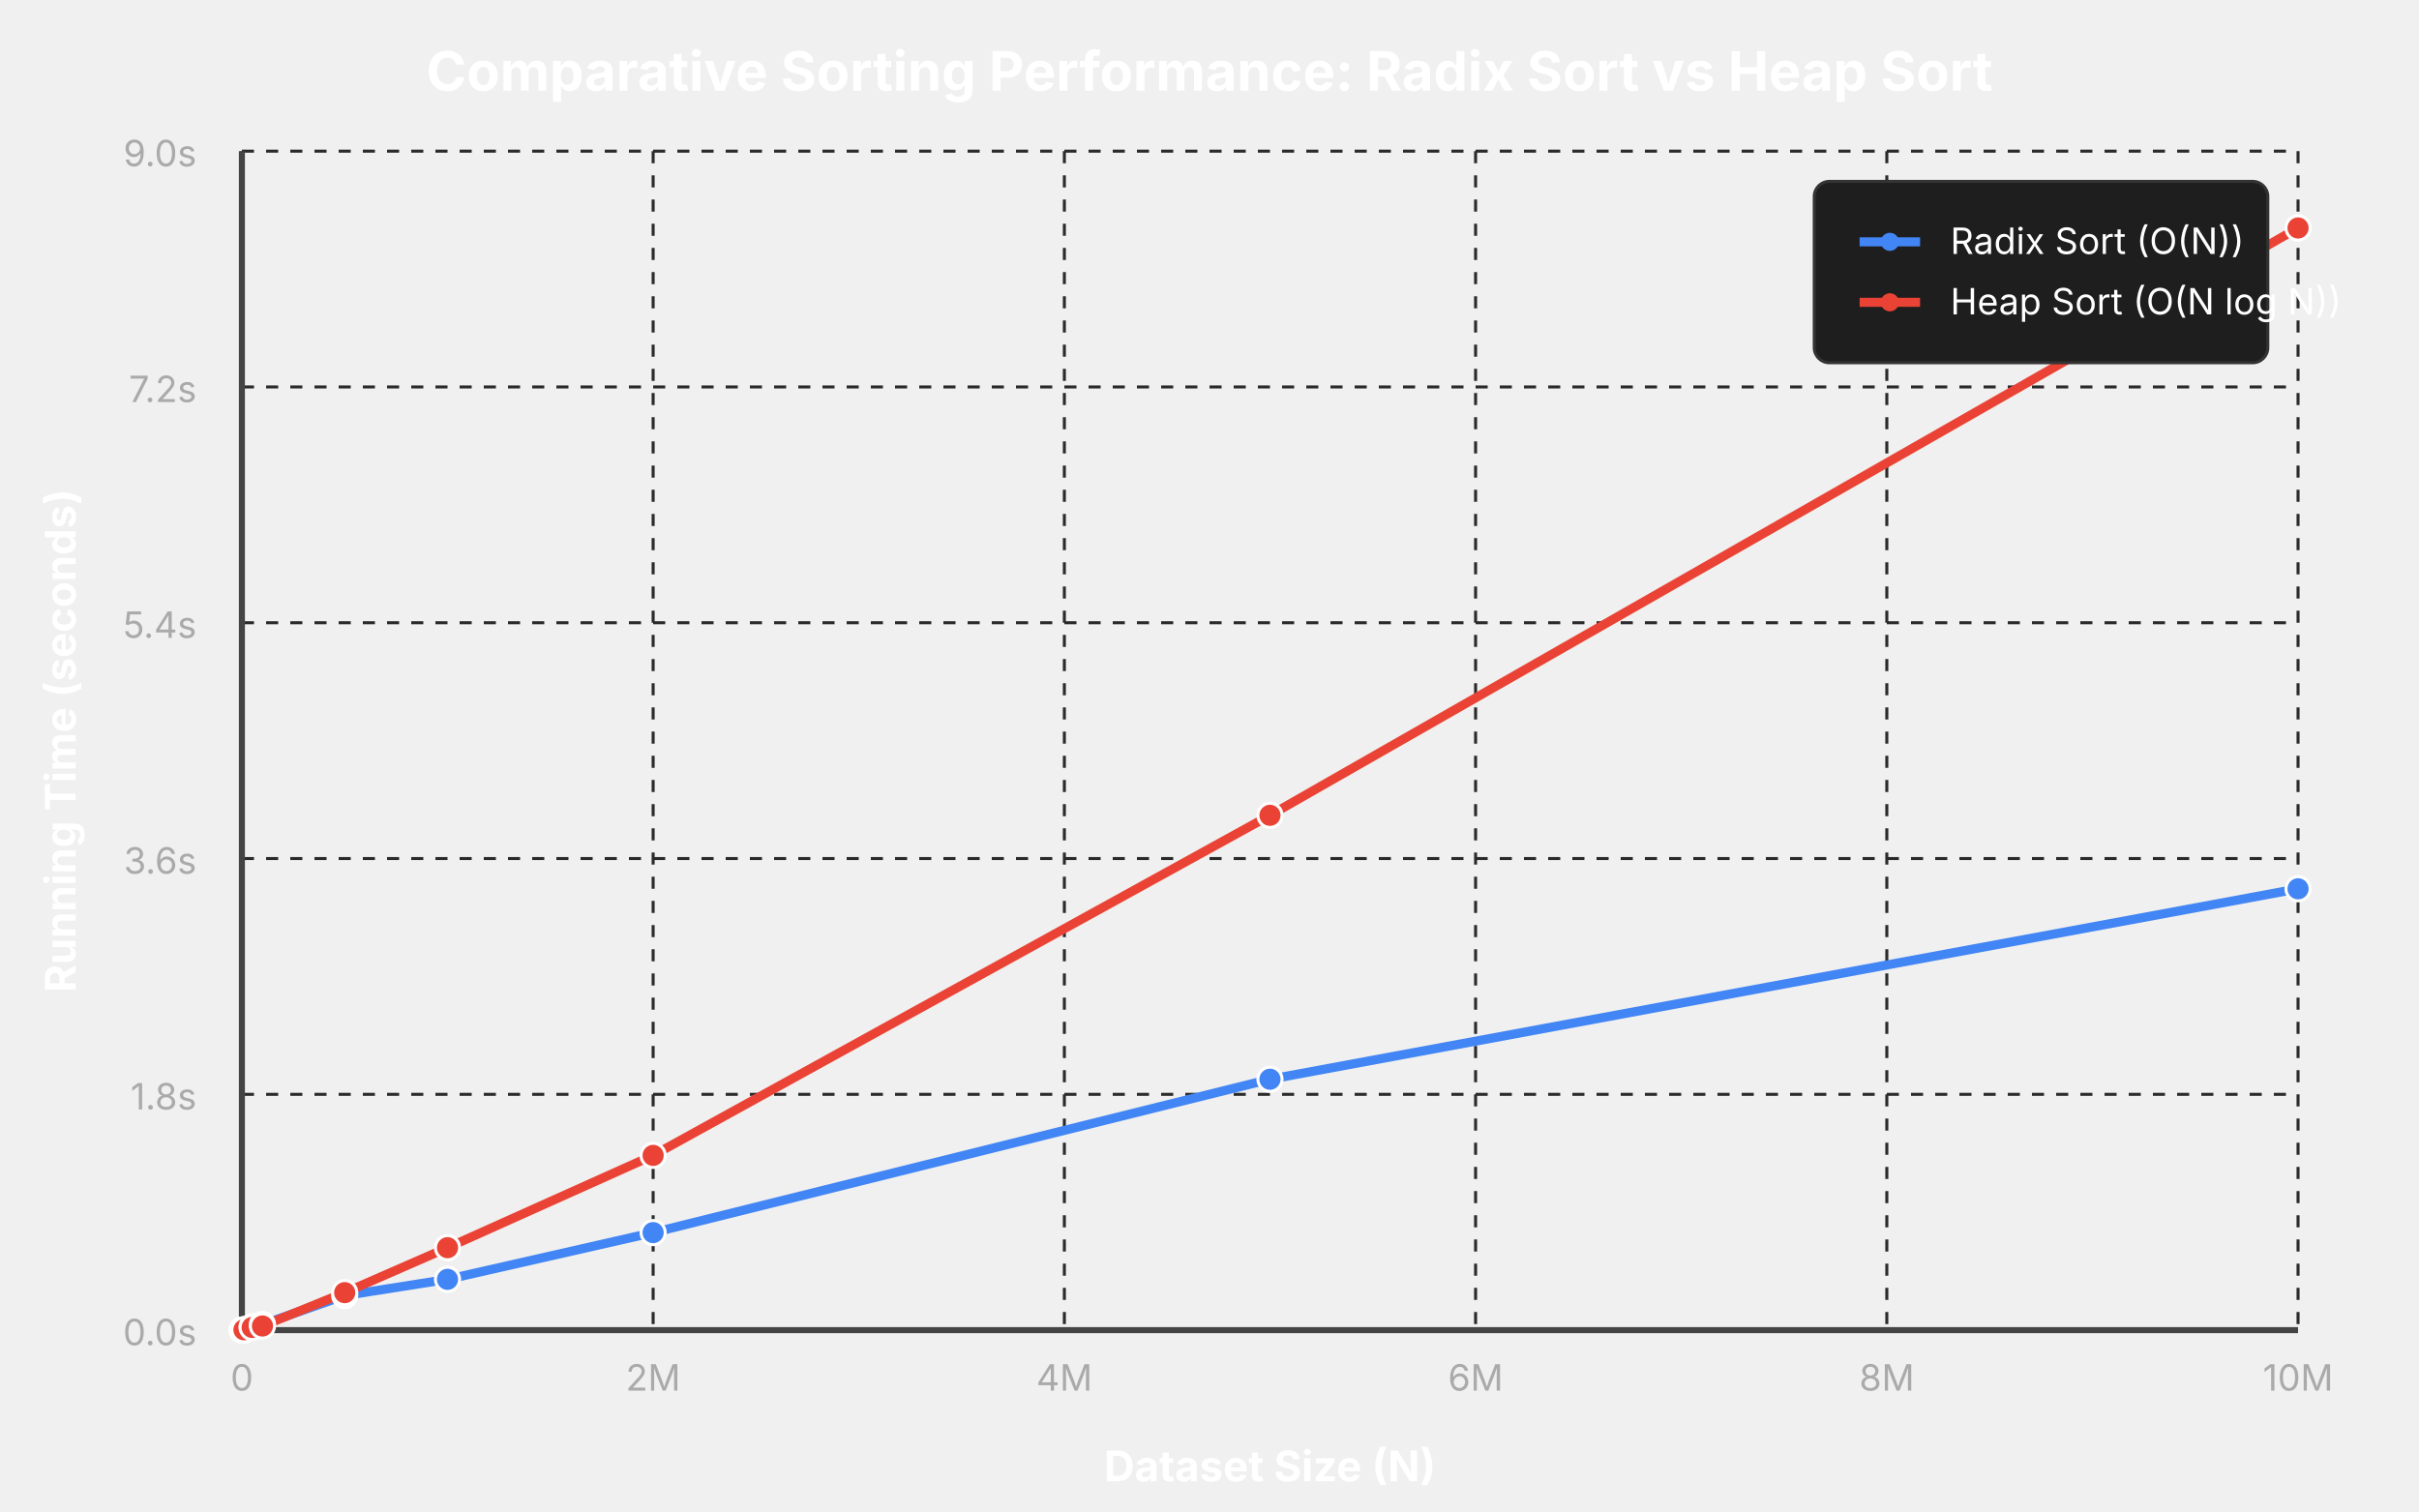
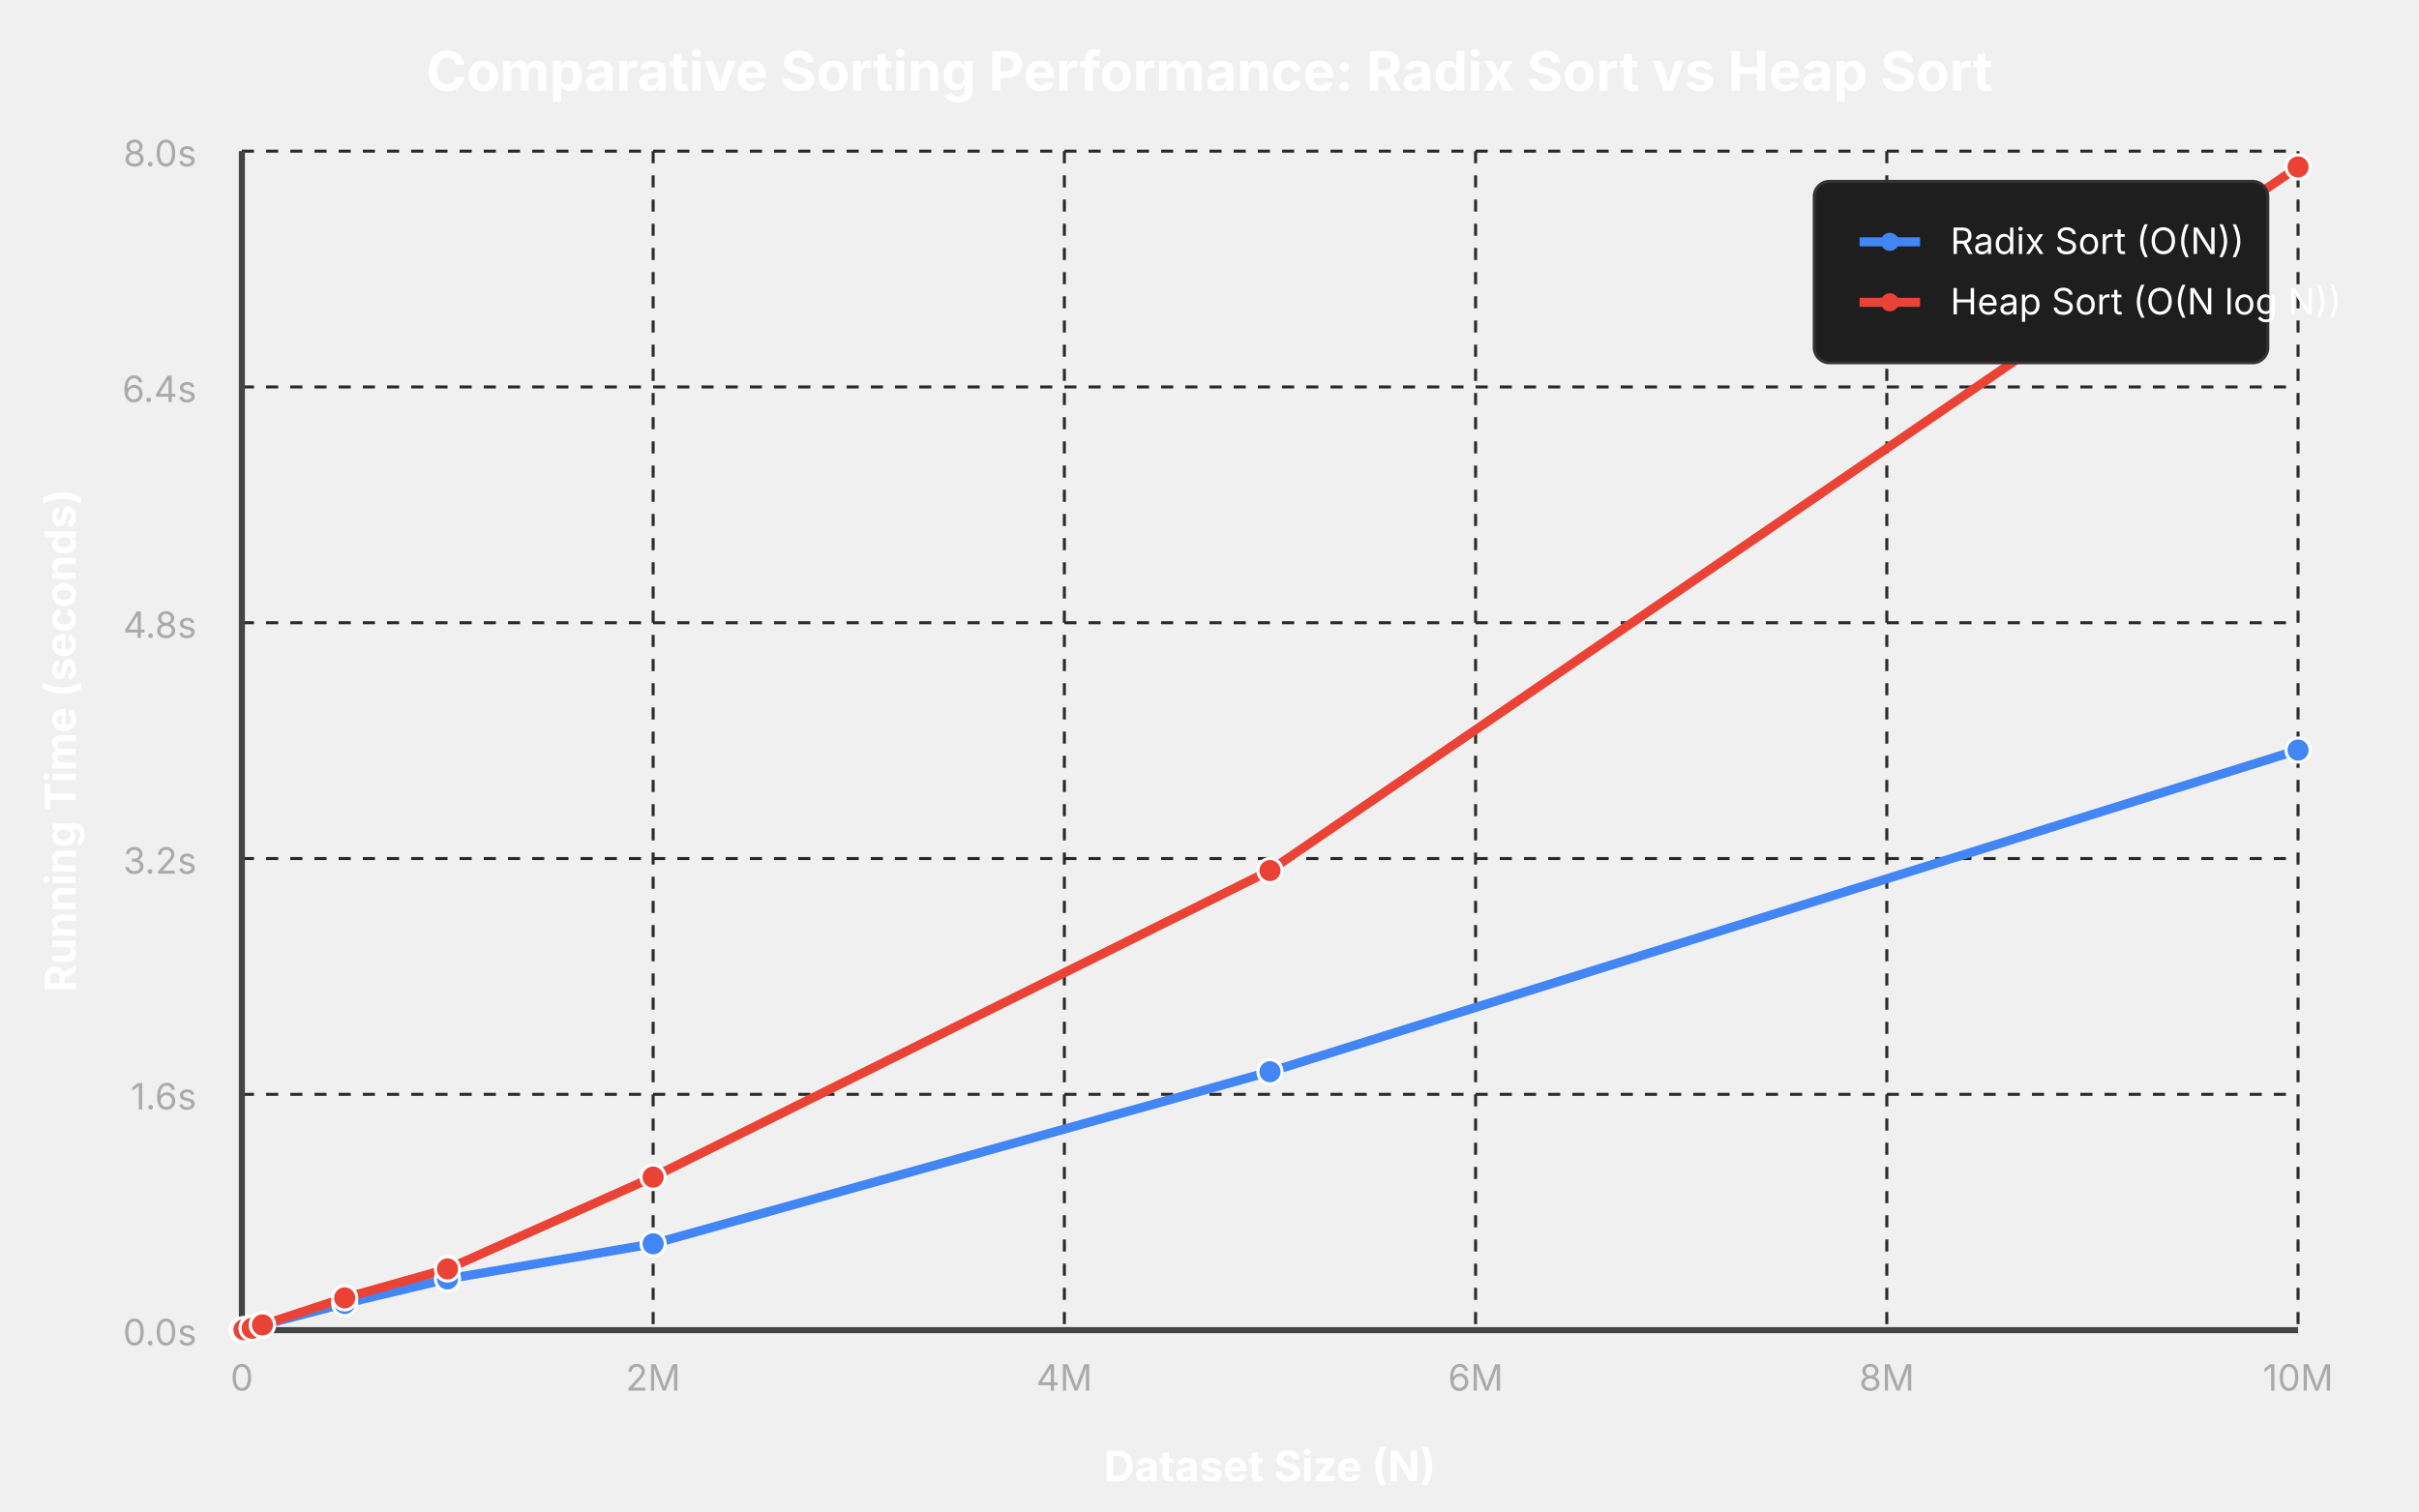
<svg xmlns="http://www.w3.org/2000/svg" viewBox="0 0 800 500" width="100%" height="100%" style="background-color: #121212; font-family: 'Outfit', 'Inter', sans-serif;">
  <line x1="80" y1="440" x2="760" y2="440" stroke="#2a2a2a" stroke-width="1" stroke-dasharray="4" />
  <text x="65" y="445" fill="#aaaaaa" font-size="12" text-anchor="end">0.0s</text>
  <line x1="80" y1="362" x2="760" y2="362" stroke="#2a2a2a" stroke-width="1" stroke-dasharray="4" />
-   <text x="65" y="367" fill="#aaaaaa" font-size="12" text-anchor="end">1.8s</text>
+   <text x="65" y="367" fill="#aaaaaa" font-size="12" text-anchor="end">1.6s</text>
  <line x1="80" y1="284" x2="760" y2="284" stroke="#2a2a2a" stroke-width="1" stroke-dasharray="4" />
-   <text x="65" y="289" fill="#aaaaaa" font-size="12" text-anchor="end">3.6s</text>
+   <text x="65" y="289" fill="#aaaaaa" font-size="12" text-anchor="end">3.2s</text>
  <line x1="80" y1="206" x2="760" y2="206" stroke="#2a2a2a" stroke-width="1" stroke-dasharray="4" />
-   <text x="65" y="211" fill="#aaaaaa" font-size="12" text-anchor="end">5.4s</text>
+   <text x="65" y="211" fill="#aaaaaa" font-size="12" text-anchor="end">4.8s</text>
  <line x1="80" y1="128" x2="760" y2="128" stroke="#2a2a2a" stroke-width="1" stroke-dasharray="4" />
-   <text x="65" y="133" fill="#aaaaaa" font-size="12" text-anchor="end">7.2s</text>
+   <text x="65" y="133" fill="#aaaaaa" font-size="12" text-anchor="end">6.4s</text>
  <line x1="80" y1="50" x2="760" y2="50" stroke="#2a2a2a" stroke-width="1" stroke-dasharray="4" />
-   <text x="65" y="55" fill="#aaaaaa" font-size="12" text-anchor="end">9.0s</text>
+   <text x="65" y="55" fill="#aaaaaa" font-size="12" text-anchor="end">8.0s</text>
  <line x1="80" y1="50" x2="80" y2="440" stroke="#2a2a2a" stroke-width="1" stroke-dasharray="4" />
  <text x="80" y="460" fill="#aaaaaa" font-size="12" text-anchor="middle">0</text>
  <line x1="216" y1="50" x2="216" y2="440" stroke="#2a2a2a" stroke-width="1" stroke-dasharray="4" />
  <text x="216" y="460" fill="#aaaaaa" font-size="12" text-anchor="middle">2M</text>
  <line x1="352" y1="50" x2="352" y2="440" stroke="#2a2a2a" stroke-width="1" stroke-dasharray="4" />
  <text x="352" y="460" fill="#aaaaaa" font-size="12" text-anchor="middle">4M</text>
  <line x1="488" y1="50" x2="488" y2="440" stroke="#2a2a2a" stroke-width="1" stroke-dasharray="4" />
  <text x="488" y="460" fill="#aaaaaa" font-size="12" text-anchor="middle">6M</text>
  <line x1="624" y1="50" x2="624" y2="440" stroke="#2a2a2a" stroke-width="1" stroke-dasharray="4" />
  <text x="624" y="460" fill="#aaaaaa" font-size="12" text-anchor="middle">8M</text>
  <line x1="760" y1="50" x2="760" y2="440" stroke="#2a2a2a" stroke-width="1" stroke-dasharray="4" />
  <text x="760" y="460" fill="#aaaaaa" font-size="12" text-anchor="middle">10M</text>
  <line x1="80" y1="50" x2="80" y2="440" stroke="#444444" stroke-width="2" />
  <line x1="80" y1="440" x2="760" y2="440" stroke="#444444" stroke-width="2" />
  <text x="420" y="490" fill="#ffffff" font-size="14" font-weight="bold" text-anchor="middle">Dataset Size (N)</text>
  <text x="25" y="245" fill="#ffffff" font-size="14" font-weight="bold" text-anchor="middle" transform="rotate(-90 25 245)">Running Time (seconds)</text>
  <text x="400" y="30" fill="#ffffff" font-size="18" font-weight="bold" text-anchor="middle">Comparative Sorting Performance: Radix Sort vs Heap Sort</text>
-   <polyline points="80.068,439.991 80.34,439.935 80.68,439.911 83.4,438.876 86.8,438.114 114,428.558 148,423.197 216,407.738 420,357.005 760,294.007" fill="none" stroke="#4285F4" stroke-width="3" stroke-linecap="round" stroke-linejoin="round" />
-   <polyline points="80.068,439.995 80.34,439.943 80.68,439.886 83.4,439.115 86.8,438.633 114,427.598 148,412.728 216,382.192 420,269.703 760,75.409" fill="none" stroke="#EA4335" stroke-width="3" stroke-linecap="round" stroke-linejoin="round" />
-   <circle cx="80.068" cy="439.991" r="4" fill="#4285F4" stroke="#ffffff" stroke-width="1" />
-   <circle cx="80.068" cy="439.995" r="4" fill="#EA4335" stroke="#ffffff" stroke-width="1" />
-   <circle cx="80.34" cy="439.935" r="4" fill="#4285F4" stroke="#ffffff" stroke-width="1" />
-   <circle cx="80.34" cy="439.943" r="4" fill="#EA4335" stroke="#ffffff" stroke-width="1" />
-   <circle cx="80.68" cy="439.911" r="4" fill="#4285F4" stroke="#ffffff" stroke-width="1" />
-   <circle cx="80.68" cy="439.886" r="4" fill="#EA4335" stroke="#ffffff" stroke-width="1" />
-   <circle cx="83.4" cy="438.876" r="4" fill="#4285F4" stroke="#ffffff" stroke-width="1" />
-   <circle cx="83.4" cy="439.115" r="4" fill="#EA4335" stroke="#ffffff" stroke-width="1" />
-   <circle cx="86.8" cy="438.114" r="4" fill="#4285F4" stroke="#ffffff" stroke-width="1" />
-   <circle cx="86.8" cy="438.633" r="4" fill="#EA4335" stroke="#ffffff" stroke-width="1" />
-   <circle cx="114" cy="428.558" r="4" fill="#4285F4" stroke="#ffffff" stroke-width="1" />
-   <circle cx="114" cy="427.598" r="4" fill="#EA4335" stroke="#ffffff" stroke-width="1" />
-   <circle cx="148" cy="423.197" r="4" fill="#4285F4" stroke="#ffffff" stroke-width="1" />
-   <circle cx="148" cy="412.728" r="4" fill="#EA4335" stroke="#ffffff" stroke-width="1" />
-   <circle cx="216" cy="407.738" r="4" fill="#4285F4" stroke="#ffffff" stroke-width="1" />
-   <circle cx="216" cy="382.192" r="4" fill="#EA4335" stroke="#ffffff" stroke-width="1" />
-   <circle cx="420" cy="357.005" r="4" fill="#4285F4" stroke="#ffffff" stroke-width="1" />
-   <circle cx="420" cy="269.703" r="4" fill="#EA4335" stroke="#ffffff" stroke-width="1" />
-   <circle cx="760" cy="294.007" r="4" fill="#4285F4" stroke="#ffffff" stroke-width="1" />
-   <circle cx="760" cy="75.409" r="4" fill="#EA4335" stroke="#ffffff" stroke-width="1" />
+   <polyline points="80.068,439.989 80.34,439.958 80.68,439.848 83.4,439.262 86.8,438.283 114,431.172 148,423.062 216,411.44 420,354.524 760,248.124" fill="none" stroke="#4285F4" stroke-width="3" stroke-linecap="round" stroke-linejoin="round" />
+   <polyline points="80.068,439.993 80.34,439.958 80.68,439.855 83.4,439.384 86.8,438.273 114,429.33 148,419.753 216,389.378 420,287.97 760,55.225" fill="none" stroke="#EA4335" stroke-width="3" stroke-linecap="round" stroke-linejoin="round" />
+   <circle cx="80.068" cy="439.989" r="4" fill="#4285F4" stroke="#ffffff" stroke-width="1" />
+   <circle cx="80.068" cy="439.993" r="4" fill="#EA4335" stroke="#ffffff" stroke-width="1" />
+   <circle cx="80.34" cy="439.958" r="4" fill="#4285F4" stroke="#ffffff" stroke-width="1" />
+   <circle cx="80.34" cy="439.958" r="4" fill="#EA4335" stroke="#ffffff" stroke-width="1" />
+   <circle cx="80.68" cy="439.848" r="4" fill="#4285F4" stroke="#ffffff" stroke-width="1" />
+   <circle cx="80.68" cy="439.855" r="4" fill="#EA4335" stroke="#ffffff" stroke-width="1" />
+   <circle cx="83.4" cy="439.262" r="4" fill="#4285F4" stroke="#ffffff" stroke-width="1" />
+   <circle cx="83.4" cy="439.384" r="4" fill="#EA4335" stroke="#ffffff" stroke-width="1" />
+   <circle cx="86.8" cy="438.283" r="4" fill="#4285F4" stroke="#ffffff" stroke-width="1" />
+   <circle cx="86.8" cy="438.273" r="4" fill="#EA4335" stroke="#ffffff" stroke-width="1" />
+   <circle cx="114" cy="431.172" r="4" fill="#4285F4" stroke="#ffffff" stroke-width="1" />
+   <circle cx="114" cy="429.33" r="4" fill="#EA4335" stroke="#ffffff" stroke-width="1" />
+   <circle cx="148" cy="423.062" r="4" fill="#4285F4" stroke="#ffffff" stroke-width="1" />
+   <circle cx="148" cy="419.753" r="4" fill="#EA4335" stroke="#ffffff" stroke-width="1" />
+   <circle cx="216" cy="411.44" r="4" fill="#4285F4" stroke="#ffffff" stroke-width="1" />
+   <circle cx="216" cy="389.378" r="4" fill="#EA4335" stroke="#ffffff" stroke-width="1" />
+   <circle cx="420" cy="354.524" r="4" fill="#4285F4" stroke="#ffffff" stroke-width="1" />
+   <circle cx="420" cy="287.97" r="4" fill="#EA4335" stroke="#ffffff" stroke-width="1" />
+   <circle cx="760" cy="248.124" r="4" fill="#4285F4" stroke="#ffffff" stroke-width="1" />
+   <circle cx="760" cy="55.225" r="4" fill="#EA4335" stroke="#ffffff" stroke-width="1" />
  <rect x="600" y="60" width="150" height="60" rx="5" fill="#1e1e1e" stroke="#333333" stroke-width="1" />
  <line x1="615" y1="80" x2="635" y2="80" stroke="#4285F4" stroke-width="3" />
  <circle cx="625" cy="80" r="3" fill="#4285F4" />
  <text x="645" y="84" fill="#ffffff" font-size="12">Radix Sort (O(N))</text>
  <line x1="615" y1="100" x2="635" y2="100" stroke="#EA4335" stroke-width="3" />
  <circle cx="625" cy="100" r="3" fill="#EA4335" />
  <text x="645" y="104" fill="#ffffff" font-size="12">Heap Sort (O(N log N))</text>
</svg>
